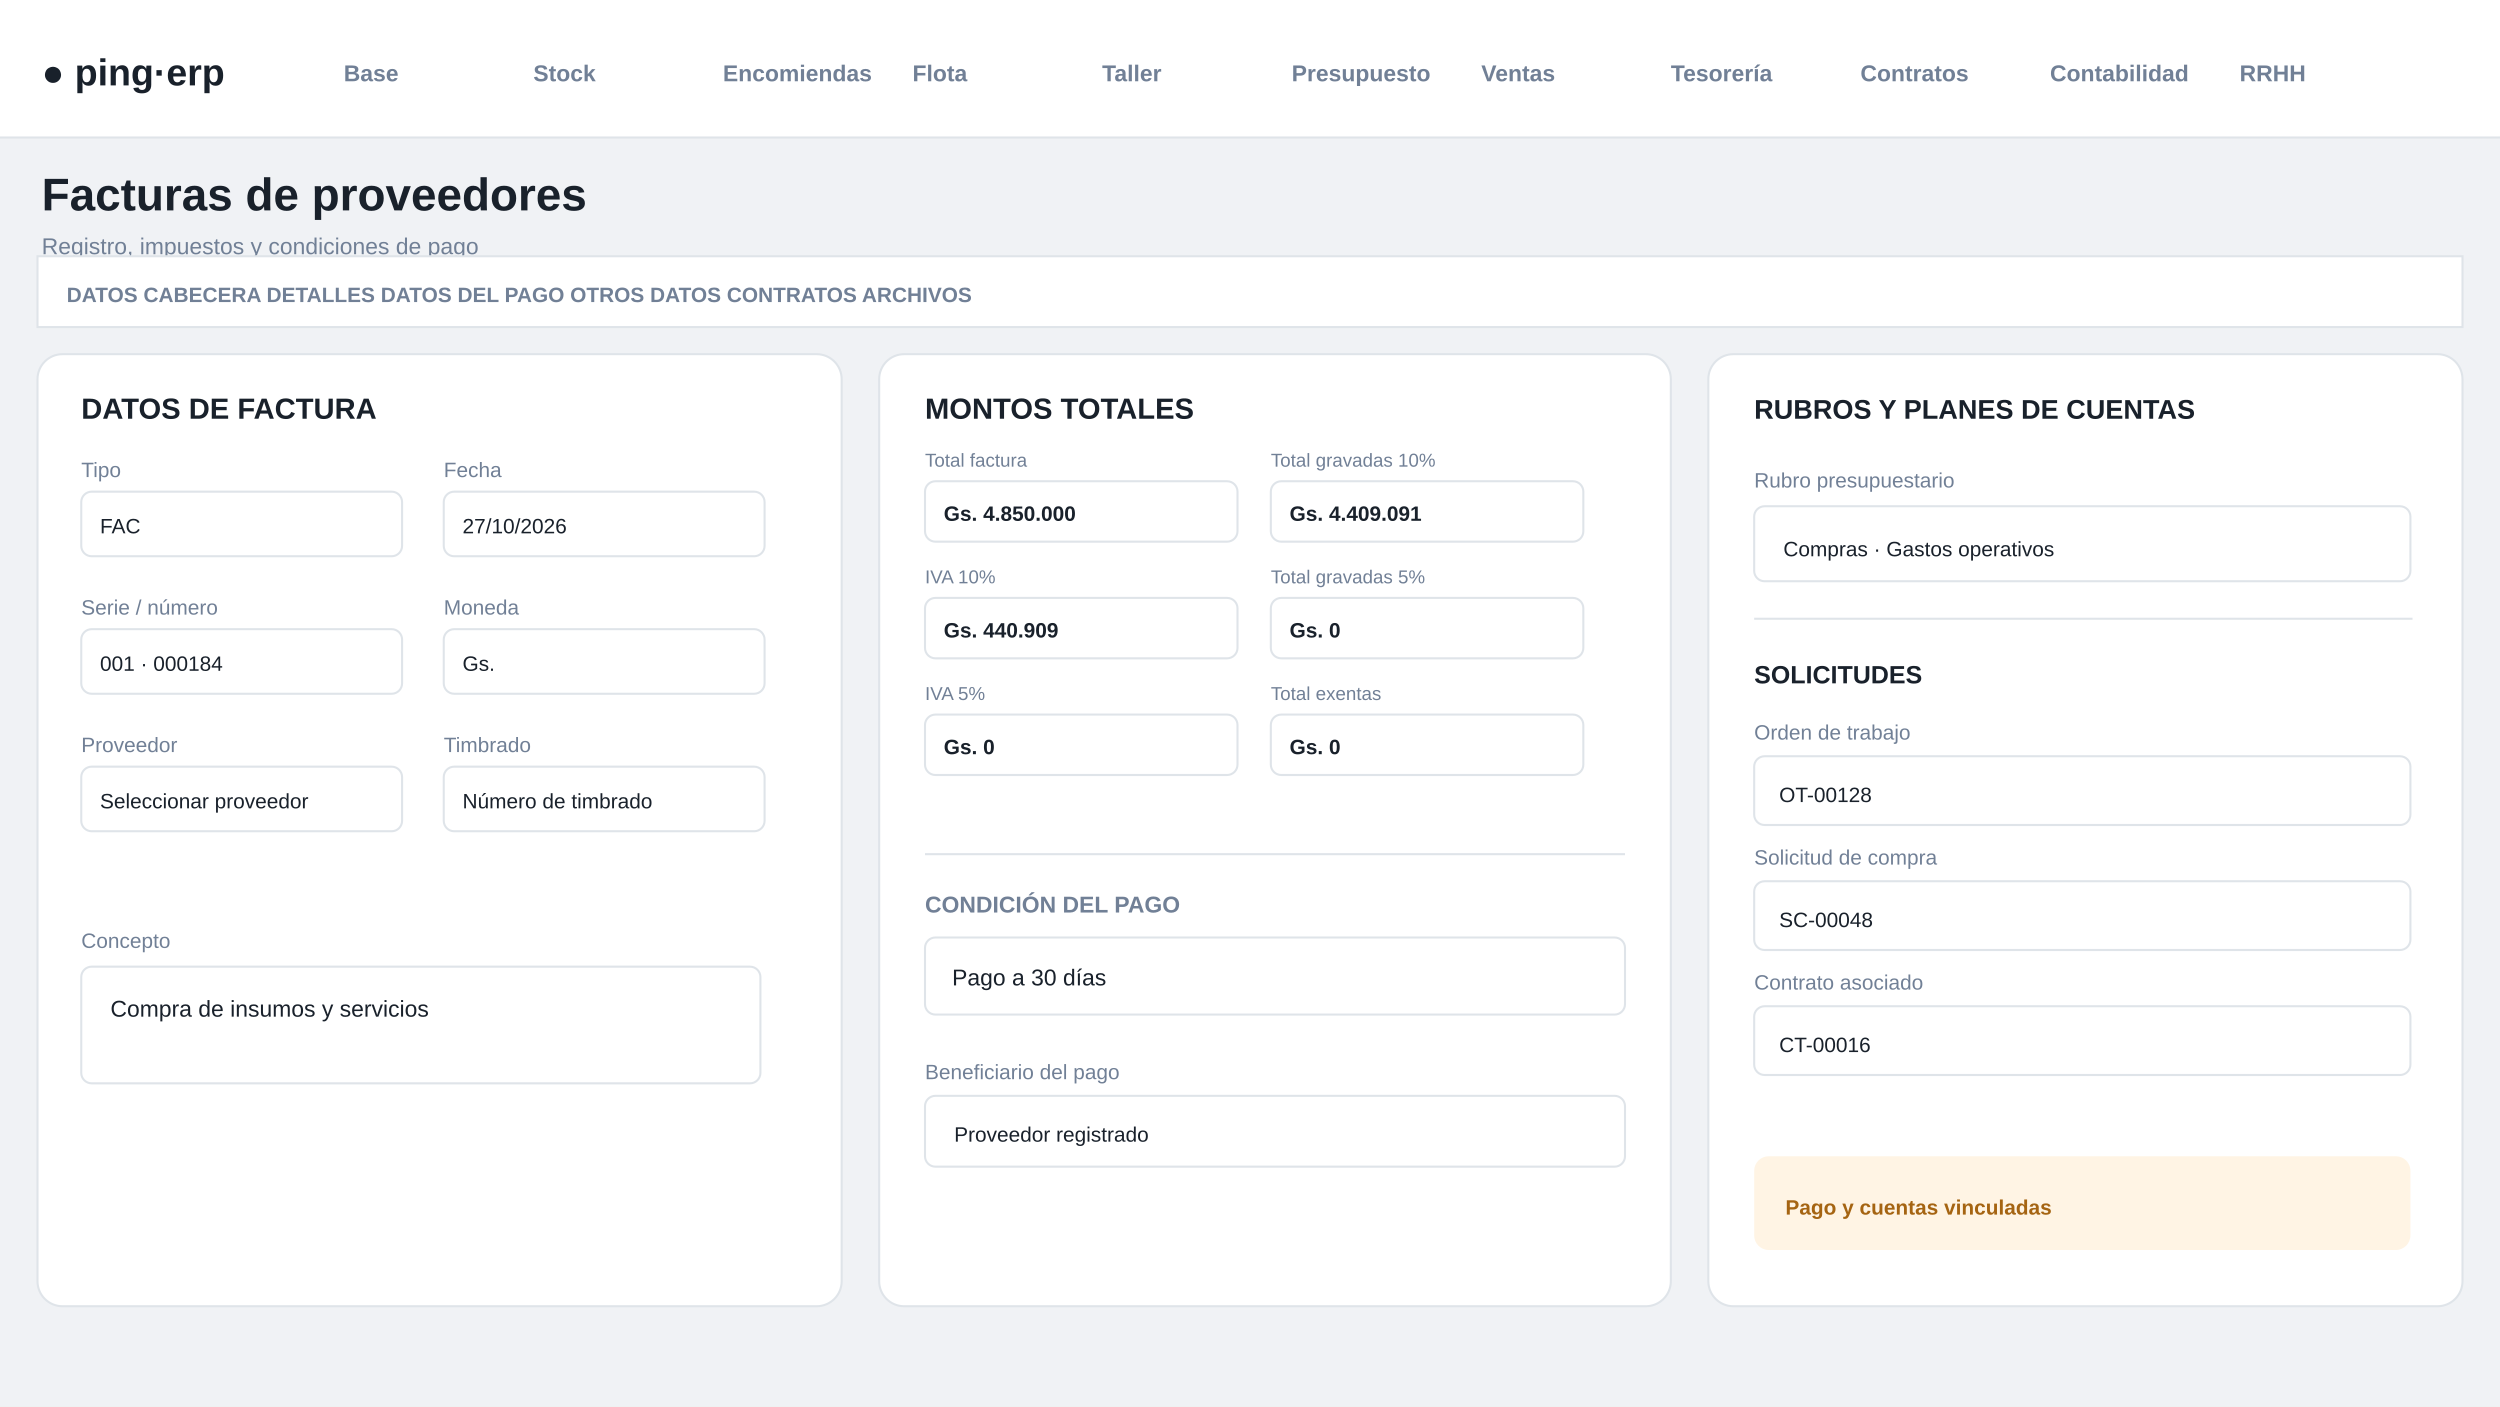
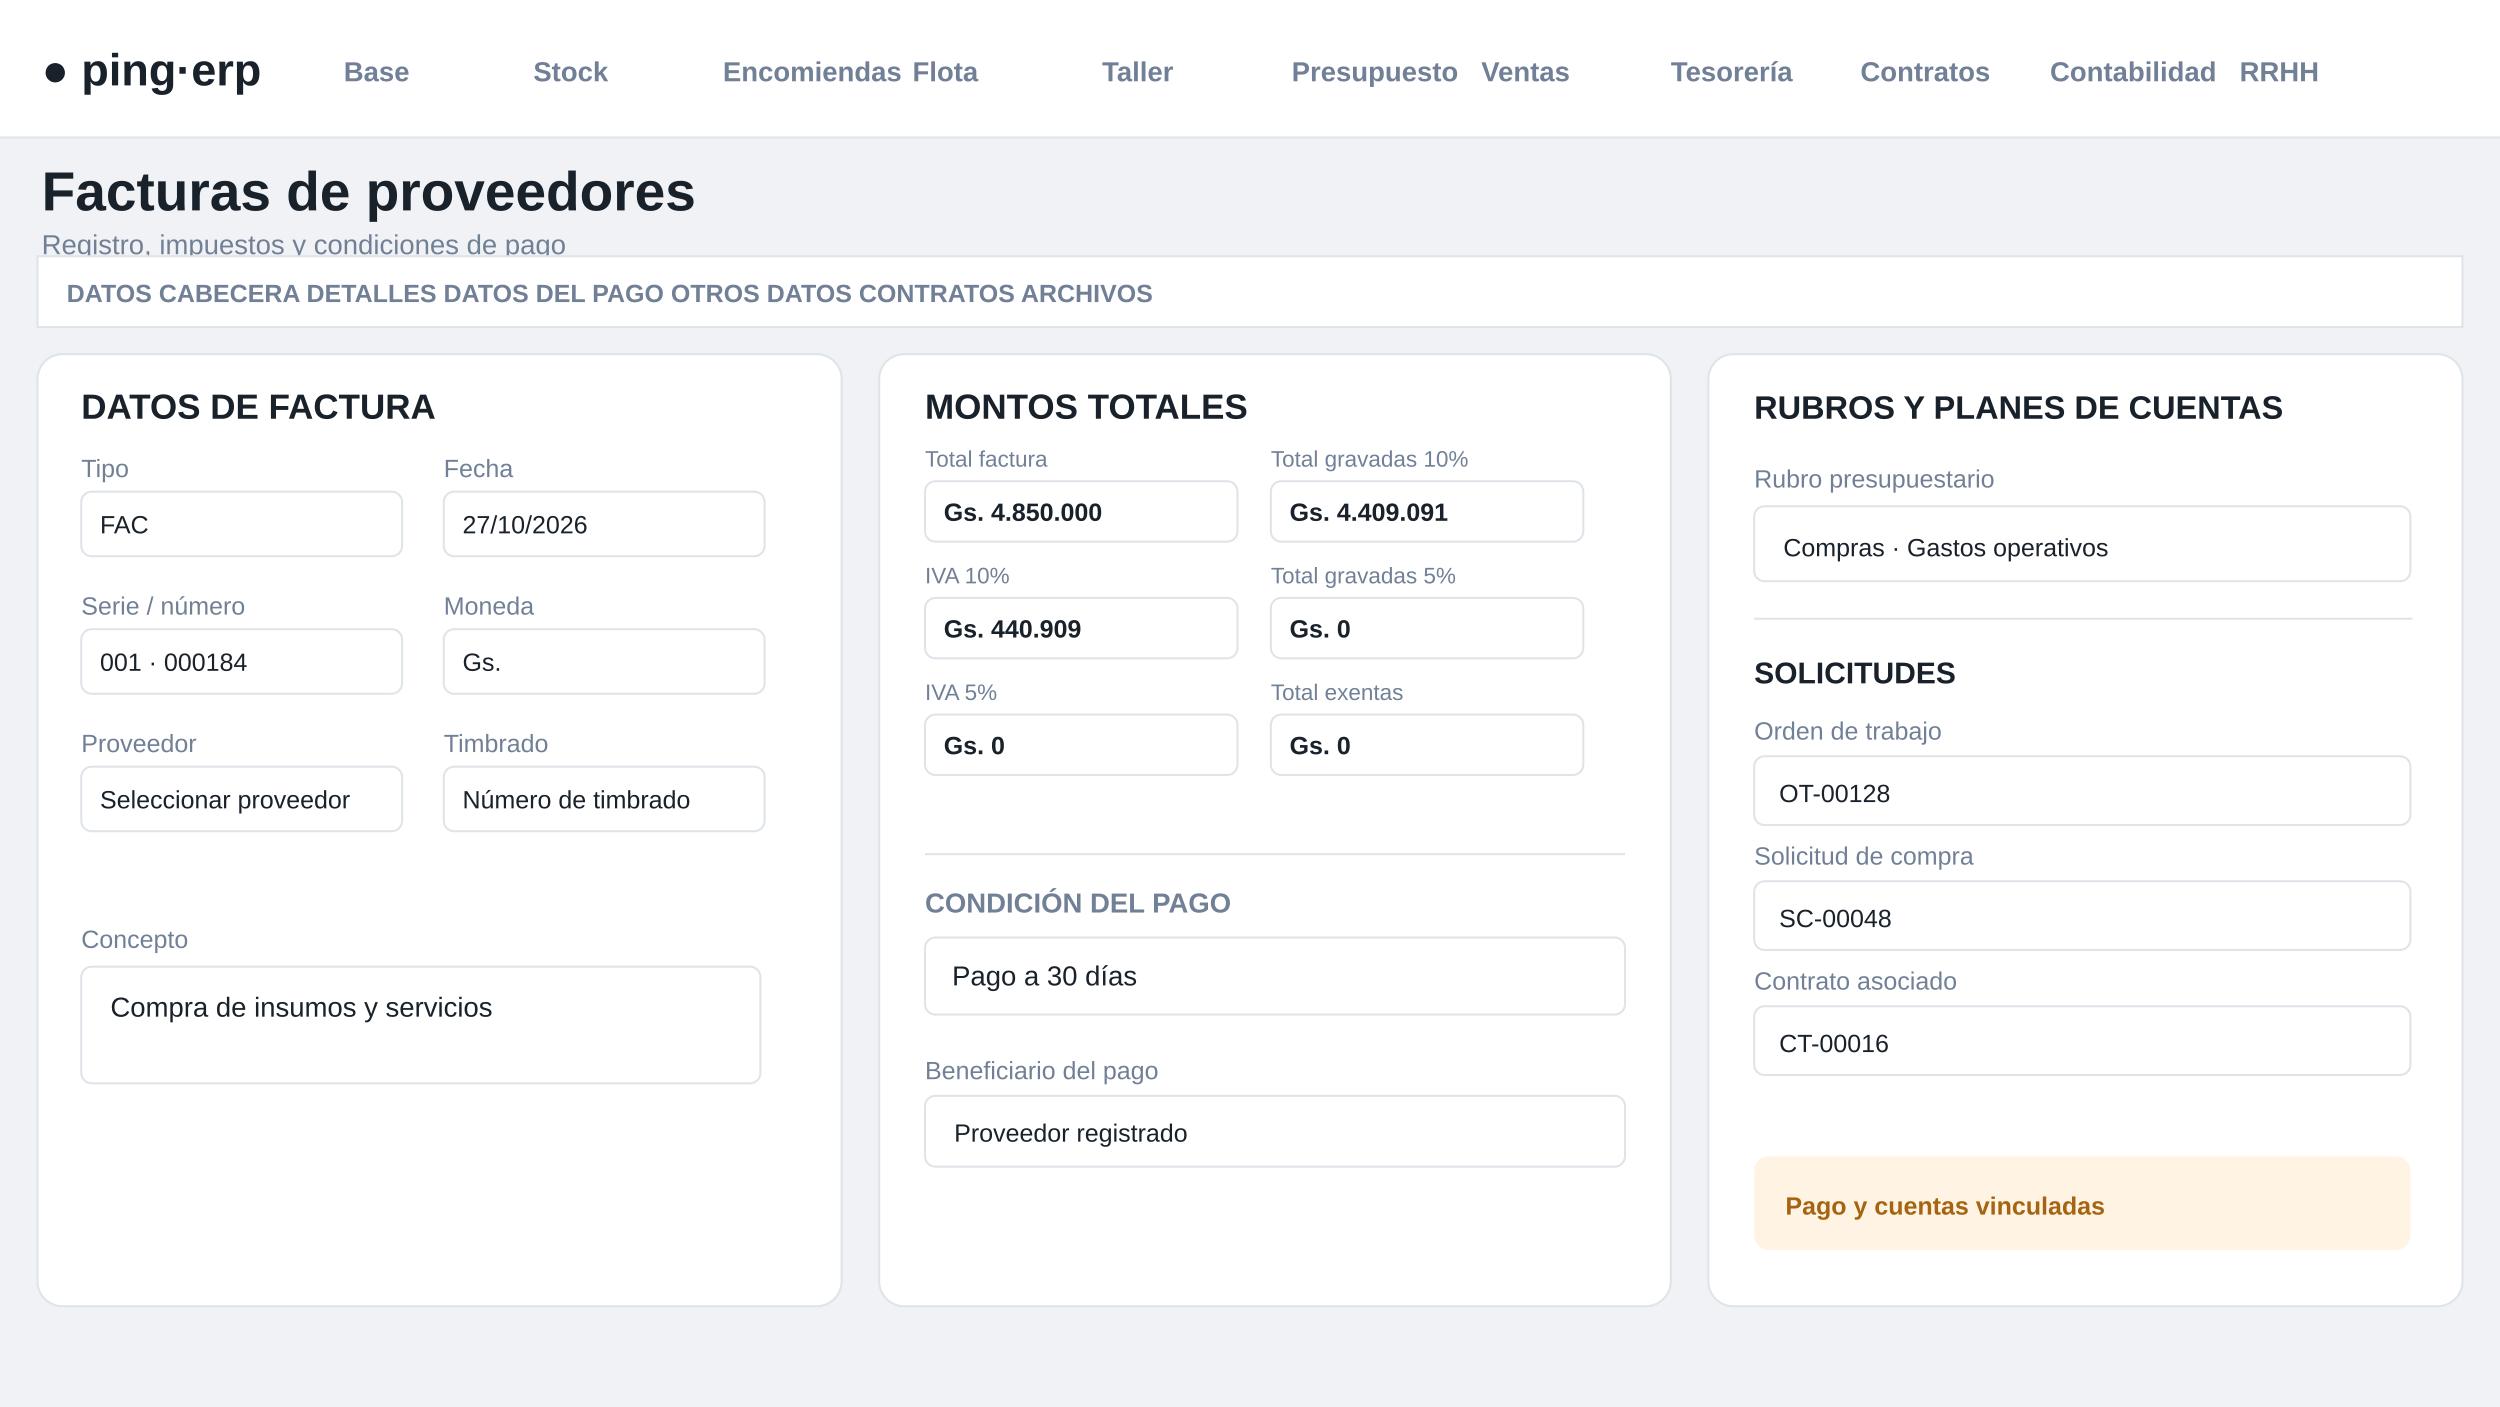
<svg xmlns="http://www.w3.org/2000/svg" viewBox="0 0 1200 675" role="img" aria-label="PingERP facturas de proveedores">
  <rect width="1200" height="675" fill="#f0f2f5" />
  <rect x="0" y="0" width="1200" height="66" rx="0" fill="#fff" stroke="none" stroke-width="1" />
-   <text x="20" y="41" font-family="Arial,Helvetica,sans-serif" font-size="18" fill="#19212b" font-weight="700">● ping·erp</text>
-   <text x="165" y="39" font-family="Arial,Helvetica,sans-serif" font-size="11" fill="#718096" font-weight="600">Base</text>
-   <text x="256" y="39" font-family="Arial,Helvetica,sans-serif" font-size="11" fill="#718096" font-weight="600">Stock</text>
-   <text x="347" y="39" font-family="Arial,Helvetica,sans-serif" font-size="11" fill="#718096" font-weight="600">Encomiendas</text>
-   <text x="438" y="39" font-family="Arial,Helvetica,sans-serif" font-size="11" fill="#718096" font-weight="600">Flota</text>
-   <text x="529" y="39" font-family="Arial,Helvetica,sans-serif" font-size="11" fill="#718096" font-weight="600">Taller</text>
-   <text x="620" y="39" font-family="Arial,Helvetica,sans-serif" font-size="11" fill="#718096" font-weight="600">Presupuesto</text>
-   <text x="711" y="39" font-family="Arial,Helvetica,sans-serif" font-size="11" fill="#718096" font-weight="600">Ventas</text>
-   <text x="802" y="39" font-family="Arial,Helvetica,sans-serif" font-size="11" fill="#718096" font-weight="600">Tesorería</text>
-   <text x="893" y="39" font-family="Arial,Helvetica,sans-serif" font-size="11" fill="#718096" font-weight="600">Contratos</text>
-   <text x="984" y="39" font-family="Arial,Helvetica,sans-serif" font-size="11" fill="#718096" font-weight="600">Contabilidad</text>
-   <text x="1075" y="39" font-family="Arial,Helvetica,sans-serif" font-size="11" fill="#718096" font-weight="600">RRHH</text>
+   <text x="20" y="41" font-family="Arial,Helvetica,sans-serif" font-size="21.6" fill="#19212b" font-weight="700">● ping·erp</text>
+   <text x="165" y="39" font-family="Arial,Helvetica,sans-serif" font-size="13.2" fill="#718096" font-weight="600">Base</text>
+   <text x="256" y="39" font-family="Arial,Helvetica,sans-serif" font-size="13.2" fill="#718096" font-weight="600">Stock</text>
+   <text x="347" y="39" font-family="Arial,Helvetica,sans-serif" font-size="13.2" fill="#718096" font-weight="600">Encomiendas</text>
+   <text x="438" y="39" font-family="Arial,Helvetica,sans-serif" font-size="13.2" fill="#718096" font-weight="600">Flota</text>
+   <text x="529" y="39" font-family="Arial,Helvetica,sans-serif" font-size="13.2" fill="#718096" font-weight="600">Taller</text>
+   <text x="620" y="39" font-family="Arial,Helvetica,sans-serif" font-size="13.2" fill="#718096" font-weight="600">Presupuesto</text>
+   <text x="711" y="39" font-family="Arial,Helvetica,sans-serif" font-size="13.2" fill="#718096" font-weight="600">Ventas</text>
+   <text x="802" y="39" font-family="Arial,Helvetica,sans-serif" font-size="13.2" fill="#718096" font-weight="600">Tesorería</text>
+   <text x="893" y="39" font-family="Arial,Helvetica,sans-serif" font-size="13.2" fill="#718096" font-weight="600">Contratos</text>
+   <text x="984" y="39" font-family="Arial,Helvetica,sans-serif" font-size="13.2" fill="#718096" font-weight="600">Contabilidad</text>
+   <text x="1075" y="39" font-family="Arial,Helvetica,sans-serif" font-size="13.2" fill="#718096" font-weight="600">RRHH</text>
  <path d="M0 66H1200" stroke="#dfe4e9" stroke-width="1" />
-   <text x="20" y="101" font-family="Arial,Helvetica,sans-serif" font-size="22" fill="#19212b" font-weight="700">Facturas de proveedores</text>
-   <text x="20" y="122" font-family="Arial,Helvetica,sans-serif" font-size="11" fill="#718096" font-weight="400">Registro, impuestos y condiciones de pago</text>
+   <text x="20" y="101" font-family="Arial,Helvetica,sans-serif" font-size="26.4" fill="#19212b" font-weight="700">Facturas de proveedores</text>
+   <text x="20" y="122" font-family="Arial,Helvetica,sans-serif" font-size="13.2" fill="#718096" font-weight="400">Registro, impuestos y condiciones de pago</text>
  <rect x="18" y="123" width="1164" height="34" rx="0" fill="#fff" stroke="#dfe4e9" stroke-width="1" />
-   <text x="32" y="145" font-family="Arial,Helvetica,sans-serif" font-size="10" fill="#718096" font-weight="700">DATOS CABECERA     DETALLES     DATOS DEL PAGO     OTROS DATOS     CONTRATOS     ARCHIVOS</text>
+   <text x="32" y="145" font-family="Arial,Helvetica,sans-serif" font-size="12" fill="#718096" font-weight="700">DATOS CABECERA     DETALLES     DATOS DEL PAGO     OTROS DATOS     CONTRATOS     ARCHIVOS</text>
  <rect x="18" y="170" width="386" height="457" rx="12" fill="#fff" stroke="#dfe4e9" stroke-width="1" />
-   <text x="39" y="201" font-family="Arial,Helvetica,sans-serif" font-size="14" fill="#19212b" font-weight="700">DATOS DE FACTURA</text>
-   <text x="39" y="229" font-family="Arial,Helvetica,sans-serif" font-size="10" fill="#718096" font-weight="400">Tipo</text>
+   <text x="39" y="201" font-family="Arial,Helvetica,sans-serif" font-size="16.8" fill="#19212b" font-weight="700">DATOS DE FACTURA</text>
+   <text x="39" y="229" font-family="Arial,Helvetica,sans-serif" font-size="12" fill="#718096" font-weight="400">Tipo</text>
  <rect x="39" y="236" width="154" height="31" rx="5" fill="#fff" stroke="#dfe4e9" stroke-width="1" />
-   <text x="48" y="256" font-family="Arial,Helvetica,sans-serif" font-size="10" fill="#19212b" font-weight="400">FAC</text>
-   <text x="213" y="229" font-family="Arial,Helvetica,sans-serif" font-size="10" fill="#718096" font-weight="400">Fecha</text>
+   <text x="48" y="256" font-family="Arial,Helvetica,sans-serif" font-size="12" fill="#19212b" font-weight="400">FAC</text>
+   <text x="213" y="229" font-family="Arial,Helvetica,sans-serif" font-size="12" fill="#718096" font-weight="400">Fecha</text>
  <rect x="213" y="236" width="154" height="31" rx="5" fill="#fff" stroke="#dfe4e9" stroke-width="1" />
-   <text x="222" y="256" font-family="Arial,Helvetica,sans-serif" font-size="10" fill="#19212b" font-weight="400">27/10/2026</text>
-   <text x="39" y="295" font-family="Arial,Helvetica,sans-serif" font-size="10" fill="#718096" font-weight="400">Serie / número</text>
+   <text x="222" y="256" font-family="Arial,Helvetica,sans-serif" font-size="12" fill="#19212b" font-weight="400">27/10/2026</text>
+   <text x="39" y="295" font-family="Arial,Helvetica,sans-serif" font-size="12" fill="#718096" font-weight="400">Serie / número</text>
  <rect x="39" y="302" width="154" height="31" rx="5" fill="#fff" stroke="#dfe4e9" stroke-width="1" />
-   <text x="48" y="322" font-family="Arial,Helvetica,sans-serif" font-size="10" fill="#19212b" font-weight="400">001 · 000184</text>
-   <text x="213" y="295" font-family="Arial,Helvetica,sans-serif" font-size="10" fill="#718096" font-weight="400">Moneda</text>
+   <text x="48" y="322" font-family="Arial,Helvetica,sans-serif" font-size="12" fill="#19212b" font-weight="400">001 · 000184</text>
+   <text x="213" y="295" font-family="Arial,Helvetica,sans-serif" font-size="12" fill="#718096" font-weight="400">Moneda</text>
  <rect x="213" y="302" width="154" height="31" rx="5" fill="#fff" stroke="#dfe4e9" stroke-width="1" />
-   <text x="222" y="322" font-family="Arial,Helvetica,sans-serif" font-size="10" fill="#19212b" font-weight="400">Gs.</text>
-   <text x="39" y="361" font-family="Arial,Helvetica,sans-serif" font-size="10" fill="#718096" font-weight="400">Proveedor</text>
+   <text x="222" y="322" font-family="Arial,Helvetica,sans-serif" font-size="12" fill="#19212b" font-weight="400">Gs.</text>
+   <text x="39" y="361" font-family="Arial,Helvetica,sans-serif" font-size="12" fill="#718096" font-weight="400">Proveedor</text>
  <rect x="39" y="368" width="154" height="31" rx="5" fill="#fff" stroke="#dfe4e9" stroke-width="1" />
-   <text x="48" y="388" font-family="Arial,Helvetica,sans-serif" font-size="10" fill="#19212b" font-weight="400">Seleccionar proveedor</text>
-   <text x="213" y="361" font-family="Arial,Helvetica,sans-serif" font-size="10" fill="#718096" font-weight="400">Timbrado</text>
+   <text x="48" y="388" font-family="Arial,Helvetica,sans-serif" font-size="12" fill="#19212b" font-weight="400">Seleccionar proveedor</text>
+   <text x="213" y="361" font-family="Arial,Helvetica,sans-serif" font-size="12" fill="#718096" font-weight="400">Timbrado</text>
  <rect x="213" y="368" width="154" height="31" rx="5" fill="#fff" stroke="#dfe4e9" stroke-width="1" />
-   <text x="222" y="388" font-family="Arial,Helvetica,sans-serif" font-size="10" fill="#19212b" font-weight="400">Número de timbrado</text>
-   <text x="39" y="455" font-family="Arial,Helvetica,sans-serif" font-size="10" fill="#718096" font-weight="400">Concepto</text>
+   <text x="222" y="388" font-family="Arial,Helvetica,sans-serif" font-size="12" fill="#19212b" font-weight="400">Número de timbrado</text>
+   <text x="39" y="455" font-family="Arial,Helvetica,sans-serif" font-size="12" fill="#718096" font-weight="400">Concepto</text>
  <rect x="39" y="464" width="326" height="56" rx="5" fill="#fff" stroke="#dfe4e9" stroke-width="1" />
-   <text x="53" y="488" font-family="Arial,Helvetica,sans-serif" font-size="11" fill="#19212b" font-weight="400">Compra de insumos y servicios</text>
+   <text x="53" y="488" font-family="Arial,Helvetica,sans-serif" font-size="13.2" fill="#19212b" font-weight="400">Compra de insumos y servicios</text>
  <rect x="422" y="170" width="380" height="457" rx="12" fill="#fff" stroke="#dfe4e9" stroke-width="1" />
-   <text x="444" y="201" font-family="Arial,Helvetica,sans-serif" font-size="14" fill="#19212b" font-weight="700">MONTOS TOTALES</text>
-   <text x="444" y="224" font-family="Arial,Helvetica,sans-serif" font-size="9" fill="#718096" font-weight="400">Total factura</text>
+   <text x="444" y="201" font-family="Arial,Helvetica,sans-serif" font-size="16.8" fill="#19212b" font-weight="700">MONTOS TOTALES</text>
+   <text x="444" y="224" font-family="Arial,Helvetica,sans-serif" font-size="10.8" fill="#718096" font-weight="400">Total factura</text>
  <rect x="444" y="231" width="150" height="29" rx="5" fill="#fff" stroke="#dfe4e9" stroke-width="1" />
-   <text x="453" y="250" font-family="Arial,Helvetica,sans-serif" font-size="10" fill="#19212b" font-weight="700">Gs. 4.850.000</text>
-   <text x="610" y="224" font-family="Arial,Helvetica,sans-serif" font-size="9" fill="#718096" font-weight="400">Total gravadas 10%</text>
+   <text x="453" y="250" font-family="Arial,Helvetica,sans-serif" font-size="12" fill="#19212b" font-weight="700">Gs. 4.850.000</text>
+   <text x="610" y="224" font-family="Arial,Helvetica,sans-serif" font-size="10.8" fill="#718096" font-weight="400">Total gravadas 10%</text>
  <rect x="610" y="231" width="150" height="29" rx="5" fill="#fff" stroke="#dfe4e9" stroke-width="1" />
-   <text x="619" y="250" font-family="Arial,Helvetica,sans-serif" font-size="10" fill="#19212b" font-weight="700">Gs. 4.409.091</text>
-   <text x="444" y="280" font-family="Arial,Helvetica,sans-serif" font-size="9" fill="#718096" font-weight="400">IVA 10%</text>
+   <text x="619" y="250" font-family="Arial,Helvetica,sans-serif" font-size="12" fill="#19212b" font-weight="700">Gs. 4.409.091</text>
+   <text x="444" y="280" font-family="Arial,Helvetica,sans-serif" font-size="10.8" fill="#718096" font-weight="400">IVA 10%</text>
  <rect x="444" y="287" width="150" height="29" rx="5" fill="#fff" stroke="#dfe4e9" stroke-width="1" />
-   <text x="453" y="306" font-family="Arial,Helvetica,sans-serif" font-size="10" fill="#19212b" font-weight="700">Gs. 440.909</text>
-   <text x="610" y="280" font-family="Arial,Helvetica,sans-serif" font-size="9" fill="#718096" font-weight="400">Total gravadas 5%</text>
+   <text x="453" y="306" font-family="Arial,Helvetica,sans-serif" font-size="12" fill="#19212b" font-weight="700">Gs. 440.909</text>
+   <text x="610" y="280" font-family="Arial,Helvetica,sans-serif" font-size="10.8" fill="#718096" font-weight="400">Total gravadas 5%</text>
  <rect x="610" y="287" width="150" height="29" rx="5" fill="#fff" stroke="#dfe4e9" stroke-width="1" />
-   <text x="619" y="306" font-family="Arial,Helvetica,sans-serif" font-size="10" fill="#19212b" font-weight="700">Gs. 0</text>
-   <text x="444" y="336" font-family="Arial,Helvetica,sans-serif" font-size="9" fill="#718096" font-weight="400">IVA 5%</text>
+   <text x="619" y="306" font-family="Arial,Helvetica,sans-serif" font-size="12" fill="#19212b" font-weight="700">Gs. 0</text>
+   <text x="444" y="336" font-family="Arial,Helvetica,sans-serif" font-size="10.8" fill="#718096" font-weight="400">IVA 5%</text>
  <rect x="444" y="343" width="150" height="29" rx="5" fill="#fff" stroke="#dfe4e9" stroke-width="1" />
-   <text x="453" y="362" font-family="Arial,Helvetica,sans-serif" font-size="10" fill="#19212b" font-weight="700">Gs. 0</text>
-   <text x="610" y="336" font-family="Arial,Helvetica,sans-serif" font-size="9" fill="#718096" font-weight="400">Total exentas</text>
+   <text x="453" y="362" font-family="Arial,Helvetica,sans-serif" font-size="12" fill="#19212b" font-weight="700">Gs. 0</text>
+   <text x="610" y="336" font-family="Arial,Helvetica,sans-serif" font-size="10.8" fill="#718096" font-weight="400">Total exentas</text>
  <rect x="610" y="343" width="150" height="29" rx="5" fill="#fff" stroke="#dfe4e9" stroke-width="1" />
-   <text x="619" y="362" font-family="Arial,Helvetica,sans-serif" font-size="10" fill="#19212b" font-weight="700">Gs. 0</text>
+   <text x="619" y="362" font-family="Arial,Helvetica,sans-serif" font-size="12" fill="#19212b" font-weight="700">Gs. 0</text>
  <path d="M444 410H780" stroke="#dfe4e9" stroke-width="1" />
-   <text x="444" y="438" font-family="Arial,Helvetica,sans-serif" font-size="11" fill="#718096" font-weight="700">CONDICIÓN DEL PAGO</text>
+   <text x="444" y="438" font-family="Arial,Helvetica,sans-serif" font-size="13.2" fill="#718096" font-weight="700">CONDICIÓN DEL PAGO</text>
  <rect x="444" y="450" width="336" height="37" rx="5" fill="#fff" stroke="#dfe4e9" stroke-width="1" />
-   <text x="457" y="473" font-family="Arial,Helvetica,sans-serif" font-size="11" fill="#19212b" font-weight="400">Pago a 30 días</text>
-   <text x="444" y="518" font-family="Arial,Helvetica,sans-serif" font-size="10" fill="#718096" font-weight="400">Beneficiario del pago</text>
+   <text x="457" y="473" font-family="Arial,Helvetica,sans-serif" font-size="13.2" fill="#19212b" font-weight="400">Pago a 30 días</text>
+   <text x="444" y="518" font-family="Arial,Helvetica,sans-serif" font-size="12" fill="#718096" font-weight="400">Beneficiario del pago</text>
  <rect x="444" y="526" width="336" height="34" rx="5" fill="#fff" stroke="#dfe4e9" stroke-width="1" />
-   <text x="458" y="548" font-family="Arial,Helvetica,sans-serif" font-size="10" fill="#19212b" font-weight="400">Proveedor registrado</text>
+   <text x="458" y="548" font-family="Arial,Helvetica,sans-serif" font-size="12" fill="#19212b" font-weight="400">Proveedor registrado</text>
  <rect x="820" y="170" width="362" height="457" rx="12" fill="#fff" stroke="#dfe4e9" stroke-width="1" />
-   <text x="842" y="201" font-family="Arial,Helvetica,sans-serif" font-size="13" fill="#19212b" font-weight="700">RUBROS Y PLANES DE CUENTAS</text>
-   <text x="842" y="234" font-family="Arial,Helvetica,sans-serif" font-size="10" fill="#718096" font-weight="400">Rubro presupuestario</text>
+   <text x="842" y="201" font-family="Arial,Helvetica,sans-serif" font-size="15.6" fill="#19212b" font-weight="700">RUBROS Y PLANES DE CUENTAS</text>
+   <text x="842" y="234" font-family="Arial,Helvetica,sans-serif" font-size="12" fill="#718096" font-weight="400">Rubro presupuestario</text>
  <rect x="842" y="243" width="315" height="36" rx="5" fill="#fff" stroke="#dfe4e9" stroke-width="1" />
-   <text x="856" y="267" font-family="Arial,Helvetica,sans-serif" font-size="10" fill="#19212b" font-weight="400">Compras · Gastos operativos</text>
+   <text x="856" y="267" font-family="Arial,Helvetica,sans-serif" font-size="12" fill="#19212b" font-weight="400">Compras · Gastos operativos</text>
  <path d="M842 297H1158" stroke="#dfe4e9" stroke-width="1" />
-   <text x="842" y="328" font-family="Arial,Helvetica,sans-serif" font-size="12" fill="#19212b" font-weight="700">SOLICITUDES</text>
-   <text x="842" y="355" font-family="Arial,Helvetica,sans-serif" font-size="10" fill="#718096" font-weight="400">Orden de trabajo</text>
+   <text x="842" y="328" font-family="Arial,Helvetica,sans-serif" font-size="14.4" fill="#19212b" font-weight="700">SOLICITUDES</text>
+   <text x="842" y="355" font-family="Arial,Helvetica,sans-serif" font-size="12" fill="#718096" font-weight="400">Orden de trabajo</text>
  <rect x="842" y="363" width="315" height="33" rx="5" fill="#fff" stroke="#dfe4e9" stroke-width="1" />
-   <text x="854" y="385" font-family="Arial,Helvetica,sans-serif" font-size="10" fill="#19212b" font-weight="400">OT-00128</text>
-   <text x="842" y="415" font-family="Arial,Helvetica,sans-serif" font-size="10" fill="#718096" font-weight="400">Solicitud de compra</text>
+   <text x="854" y="385" font-family="Arial,Helvetica,sans-serif" font-size="12" fill="#19212b" font-weight="400">OT-00128</text>
+   <text x="842" y="415" font-family="Arial,Helvetica,sans-serif" font-size="12" fill="#718096" font-weight="400">Solicitud de compra</text>
  <rect x="842" y="423" width="315" height="33" rx="5" fill="#fff" stroke="#dfe4e9" stroke-width="1" />
-   <text x="854" y="445" font-family="Arial,Helvetica,sans-serif" font-size="10" fill="#19212b" font-weight="400">SC-00048</text>
-   <text x="842" y="475" font-family="Arial,Helvetica,sans-serif" font-size="10" fill="#718096" font-weight="400">Contrato asociado</text>
+   <text x="854" y="445" font-family="Arial,Helvetica,sans-serif" font-size="12" fill="#19212b" font-weight="400">SC-00048</text>
+   <text x="842" y="475" font-family="Arial,Helvetica,sans-serif" font-size="12" fill="#718096" font-weight="400">Contrato asociado</text>
  <rect x="842" y="483" width="315" height="33" rx="5" fill="#fff" stroke="#dfe4e9" stroke-width="1" />
-   <text x="854" y="505" font-family="Arial,Helvetica,sans-serif" font-size="10" fill="#19212b" font-weight="400">CT-00016</text>
+   <text x="854" y="505" font-family="Arial,Helvetica,sans-serif" font-size="12" fill="#19212b" font-weight="400">CT-00016</text>
  <rect x="842" y="555" width="315" height="45" rx="7" fill="#fff4e4" stroke="none" stroke-width="1" />
-   <text x="857" y="583" font-family="Arial,Helvetica,sans-serif" font-size="10" fill="#a56412" font-weight="700">Pago y cuentas vinculadas</text>
+   <text x="857" y="583" font-family="Arial,Helvetica,sans-serif" font-size="12" fill="#a56412" font-weight="700">Pago y cuentas vinculadas</text>
</svg>
